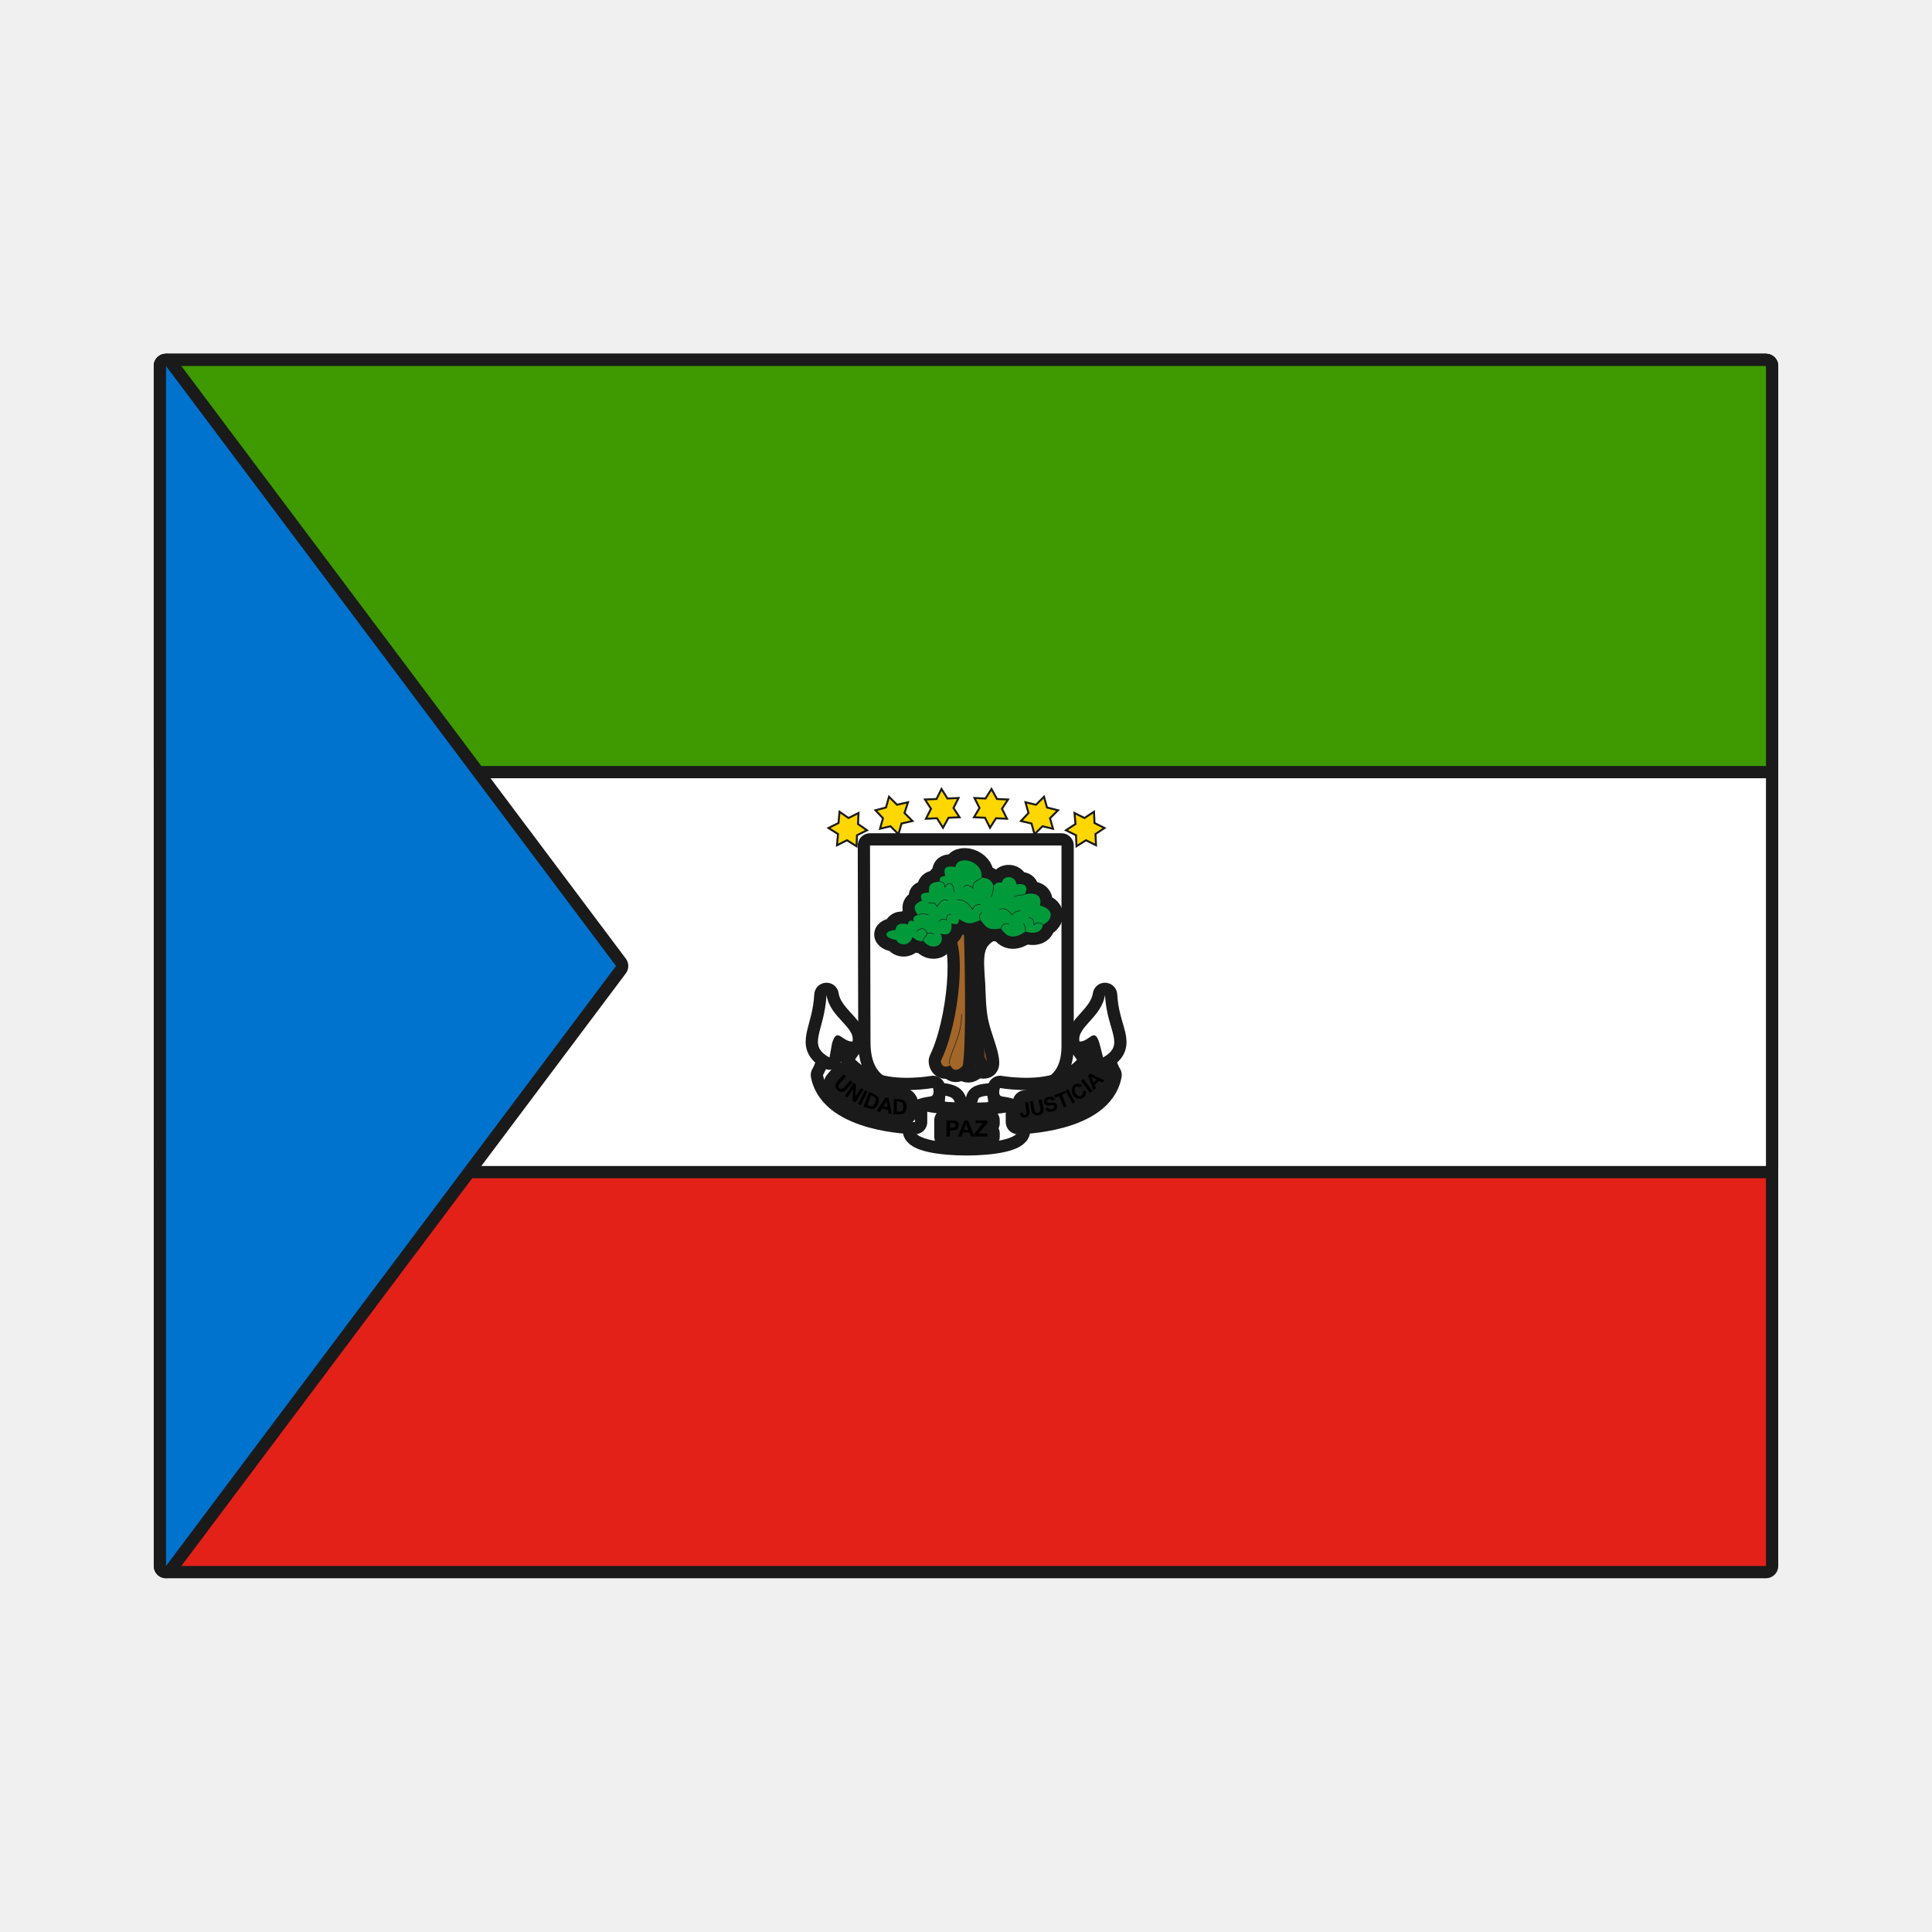
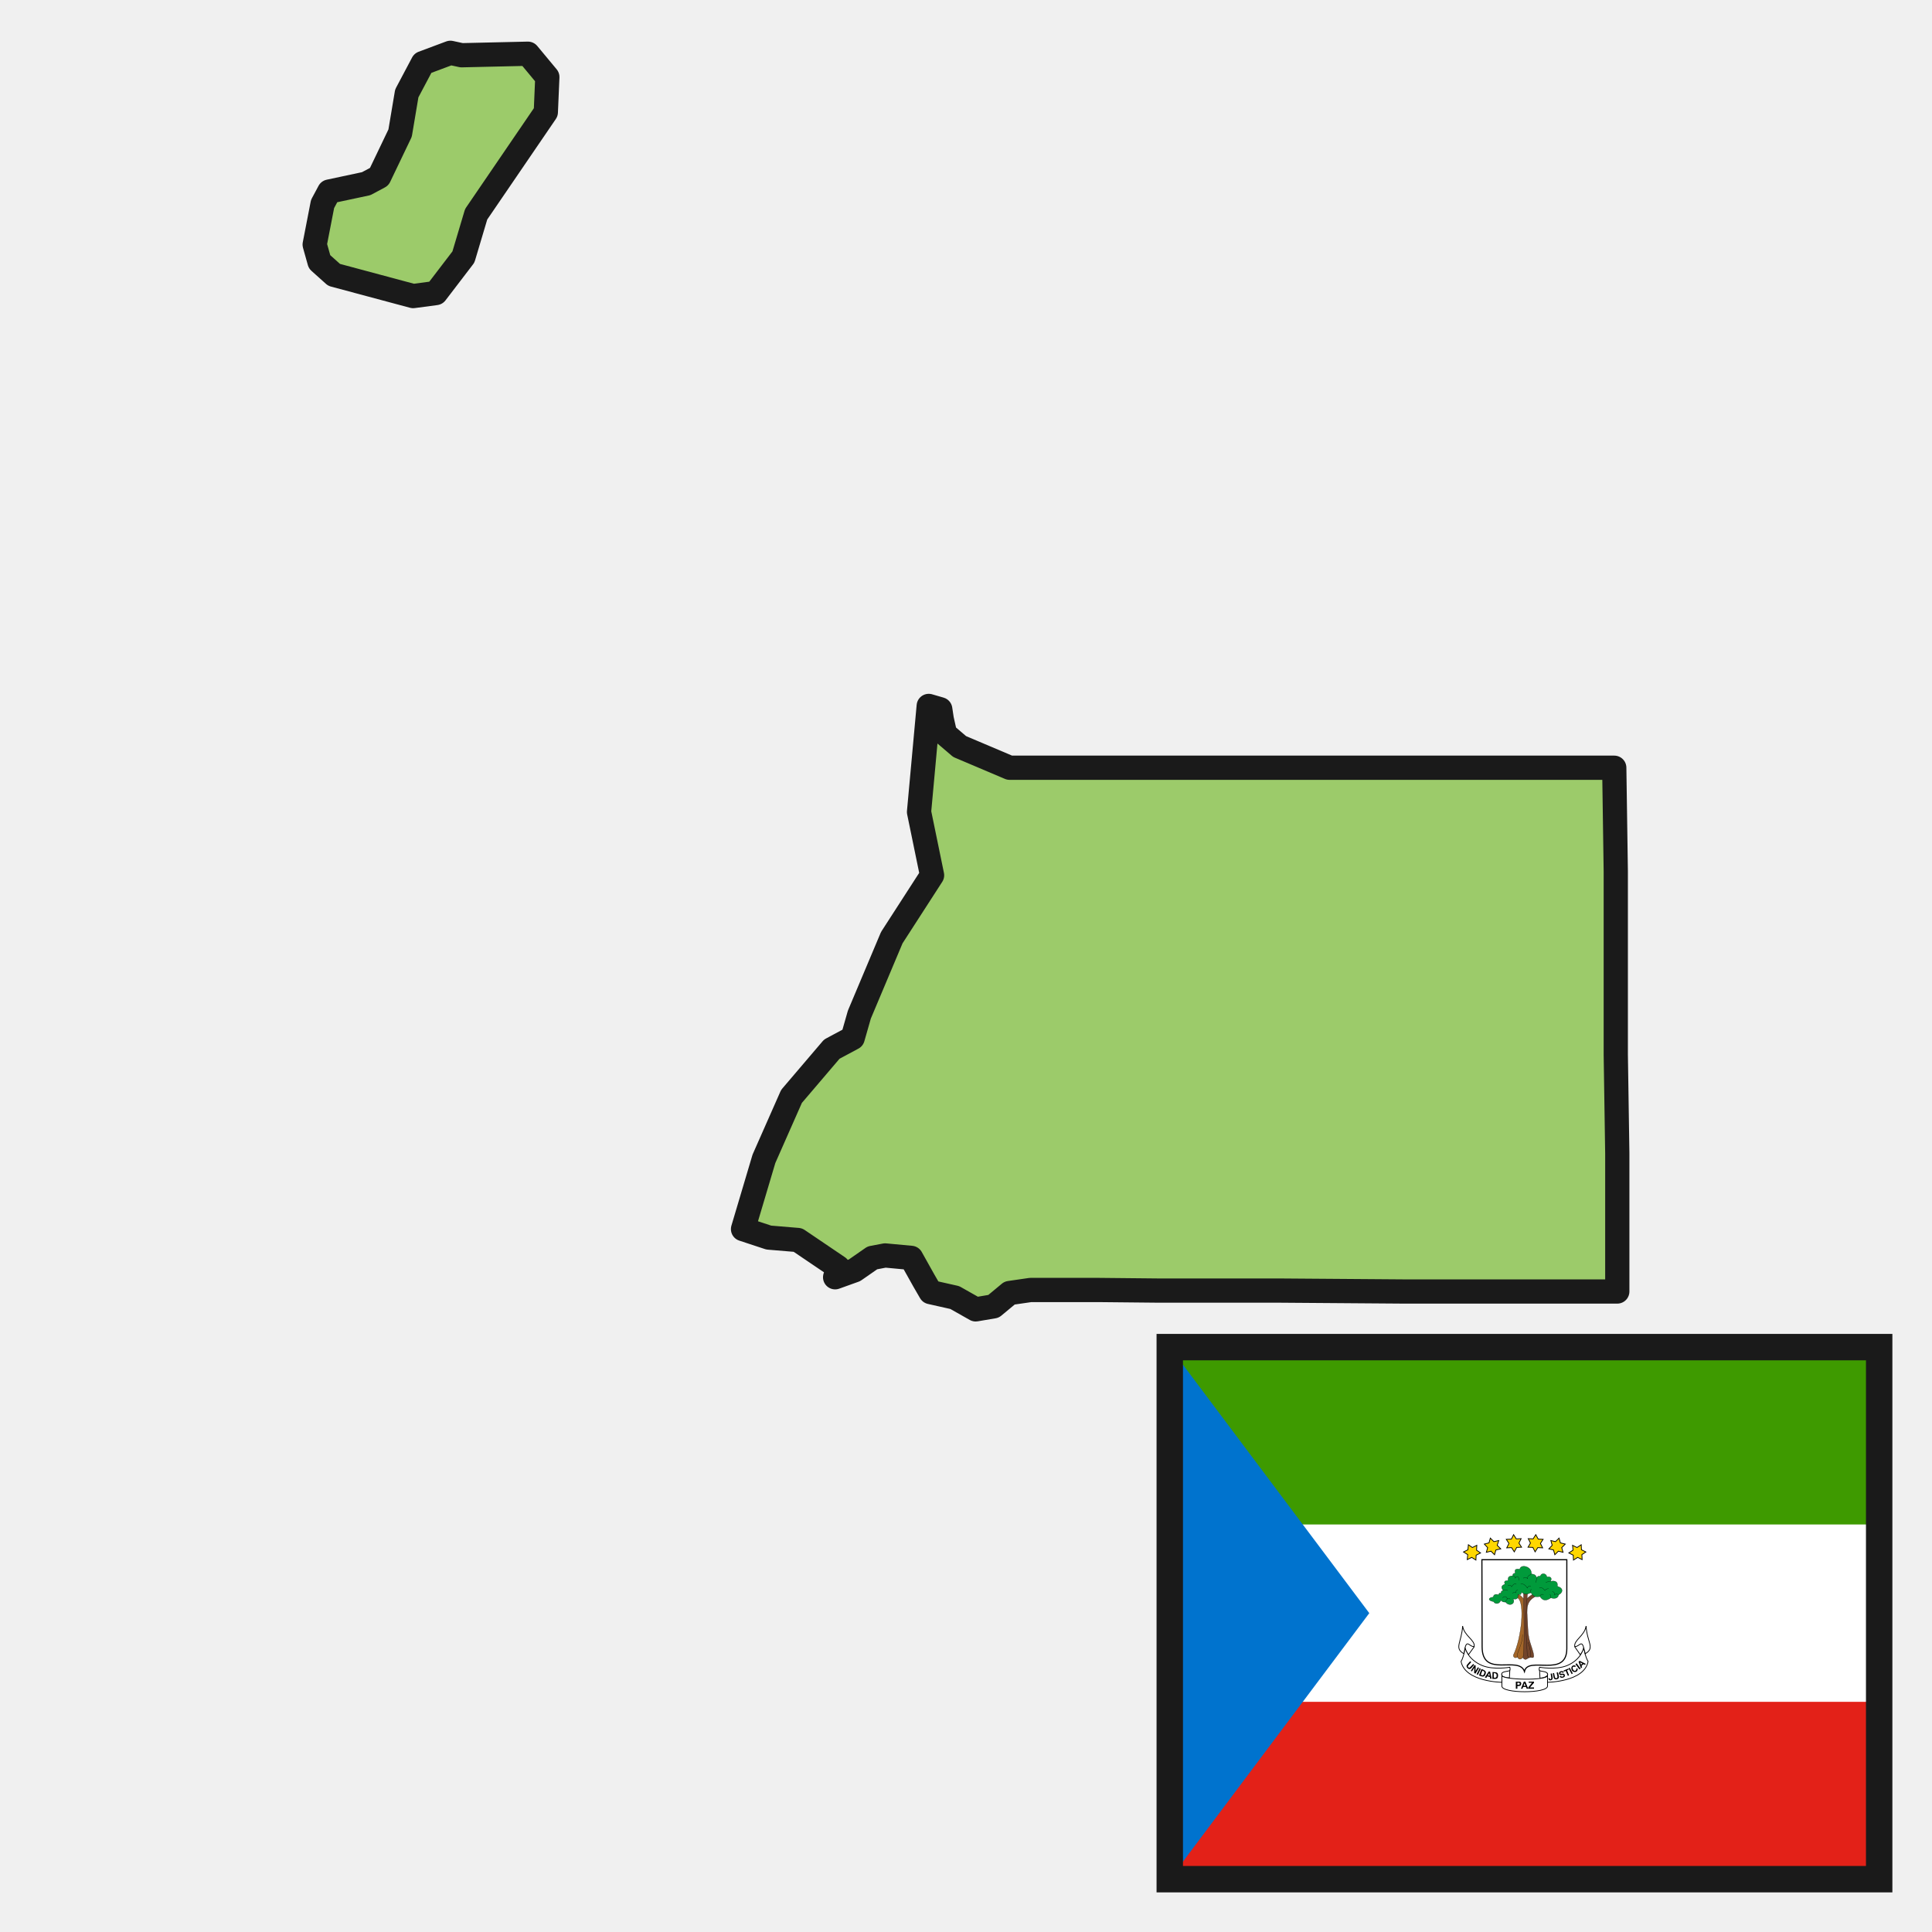
- <svg xmlns="http://www.w3.org/2000/svg" viewBox="0 0 512 512" data-copyright="© 2026 Sensory App House">
-   <g data-fit="1" transform="translate(44.00 97.00) scale(0.6625)">
-     <path fill="#e32118" d="M0 0h640v480H0z" stroke="#1a1a1a" stroke-width="9.81" stroke-linejoin="round" stroke-linecap="round" paint-order="stroke fill" />
-     <path fill="#fff" d="M0 0h640v320H0z" stroke="#1a1a1a" stroke-width="9.81" stroke-linejoin="round" stroke-linecap="round" paint-order="stroke fill" />
-     <path fill="#3e9a00" d="M0 0h640v160H0z" stroke="#1a1a1a" stroke-width="9.81" stroke-linejoin="round" stroke-linecap="round" paint-order="stroke fill" />
-     <path fill="#0073ce" d="M0 0v480l180-240z" stroke="#1a1a1a" stroke-width="9.81" stroke-linejoin="round" stroke-linecap="round" paint-order="stroke fill" />
-     <g stroke="#1a1a1a">
-       <path fill="#fff" d="M281.6 191.8h76.6V272c0 27-35.2 6.2-38.2 20.6-5.2-14.8-38.2 6.6-38.2-22.2z" stroke="#1a1a1a" stroke-width="9.81" stroke-linejoin="round" stroke-linecap="round" paint-order="stroke fill" />
-       <path fill="#73452b" stroke-width="9.81" d="M325.4 279.8s-1 1-2.8.2-2-51.4-2-51.4c4-4.4 7.2-5.8 7.2-5.8l2.4 2c-9 4.6-8.2 11.2-7.4 22.6.2 4.2.2 9.6 1.2 14.8 1.4 6.6 4.2 12.2 4.4 16.4.2 2.6-3 1.2-3 1.2z" stroke="#1a1a1a" stroke-linejoin="round" stroke-linecap="round" paint-order="stroke fill" />
-       <path fill="#73452b" stroke-width="9.81" d="M319.2 221.6h3.6c-3 29-.4 46.2-.4 54.6 0 2.8 1.6 3.8 1.4 3.8-3.6 4-5.4-.2-5.4-.2z" stroke="#1a1a1a" stroke-linejoin="round" stroke-linecap="round" paint-order="stroke fill" />
-       <path fill="#a36629" stroke-width="9.81" d="M313.6 279.8c-3.4 1.6-3.8-1.6-3.6-2 7.4-15 10.6-48 3.8-51.6l.4-3.2c2.6.8 5 4.2 5 4.2 1 37 0 52.2-.6 52.8-3.6 3.8-5-.6-5.2-1" stroke="#1a1a1a" stroke-linejoin="round" stroke-linecap="round" paint-order="stroke fill" />
-       <path fill="none" stroke-width="0.22" d="M313.4 279.2c-.6-3.2 5.2-11.4 4.8-20m5 7q2.8 7.4 2.2 13.6" />
-       <path fill="#009a3b" stroke-width="9.81" d="M331 208c1.2-1.4 1.2-1.4 3.4-1.4.4-3 5.4-3 5.8.8 4-.8 4.8 1.6 3.2 4 3.8-1 7.2 0 6.2 4.4 6.8 1.8 4.2 6.6 1.2 7.6-.4 3-3.2 4-7 2.8-4.8 3.4-7.6 2.2-9.8-1.2-5.4.8-5.8-.4-8.2-3.4-4.2 1.8-5 1.8-8.6-.4-.2 2.8-1.2 2-3 1.8q.4 5.6-4.4 4c2.4 5-3.8 7.2-6.8 3-2.8.2-3-.6-4.4-1.6-1.2 4-5.6 3.4-6.4 1.2-5.6-.8-5-3.8-.4-4 .4-3.2 3.2-2.6 5-2.2.2-2 1.4-1.6 2.4-1.2q-1-2 1.6-2.6c-2.6-3.4-1-4.6 1.6-5.8-1.4-3.2 1-3 2.8-3.2-.2-3.4.8-4 4.4-4.4-.4-1.2.2-2.2 2.2-2.2-1.2-3.4.4-4.2 4-3.6.6-5 11.2-2.6 10.4 4.2 3 .4 4 1 4.8 3.4z" stroke="#1a1a1a" stroke-linejoin="round" stroke-linecap="round" paint-order="stroke fill" />
-       <path fill="none" stroke-width="0.22" d="M309.6 206.2c.8.4 1.8 0 2 2.2 1.6-2.8 3.6-1.2 3.6 2m11-5.8c-.8 1.2-3.8 1.2-3.4 4.4-1-1.4-3-1.8-3.8-.4m12-.6c0 .8-.2 3.2-1 4.4m13.4-1c.2.2-2.8 0-4.2 1m11.6 11c-.8-.4-2.4-1.4-3.6.2 0-.8 0-3-2.2-3m-1.2 5.6c0-2-.4-2.6-.8-3.2m-5.8.4c-1.6-1.2-3.2.6-3.2 1.6m-8.4-3.4c0-.8-.6-2.4.8-3M302.8 230c.4-2 1.8-2 1.6-3-.2-1.6-2-3-4.2-.8m4.2.8q2-.5 2.8.4m-6.2-7.8c.8-.8 2.8-.6 4 0m0-4.8c1 0 2.8-.4 3.4 1.4 2.2-3.4 3.8-3 4.2-2.2m4-.4c1.6-.6 4.4 1 6 3.8.8-2.2 2-1.8 3.2-2m7.6 2c2.6-1.2 4.2 1.2 5 2.2 1.2-1.6 2.2-1.6 3.4-1.6m-32.6 4.2c.6-1 2-1.2 3-.6-.2-1.8 1-2.6 1.8-2.2" />
-       <path fill="gold" stroke-width="0.79" d="m317.4 180.5-4.4.2-2.2 4-2.4-3.8-4.4.2 2-4-2.4-3.7 4.6-.2 2-4 2.4 3.8 4.4-.2-2 4zm-18.8 1.5-4.4 1-1.2 4.3-3.2-3.2-4.2 1 1.2-4.2-3-3.2 4.2-1.1 1.2-4.3 3.2 3.2 4.4-1-1.4 4.3zm-18.2 3.7-4 2-.2 4.4-3.8-2.4-4 2 .4-4.5-3.8-2.4 4-2 .4-4.5 3.6 2.5 4-2-.2 4.4zm42.8-5.2 4.4.2 2 4 2.4-3.8 4.4.2-2-4 2.4-3.7-4.4-.2-2.2-4-2.4 3.8-4.4-.2 2 4zM342 182l4.2 1 1.2 4.3 3.2-3.2 4.2 1-1.2-4.2 3.2-3.2-4.4-1.1-1.2-4.3-3.2 3.2-4.2-1 1.2 4.3zm18 3.7 4 2 .2 4.4 3.8-2.4 4 2-.2-4.5 3.6-2.4-4-2-.2-4.5-3.8 2.5-4-2 .4 4.4z" />
-       <g fill="#fff" stroke-width="0.79">
-         <path d="m365.4 270.4 5 7.2 4.6-6.8-3.2-5.8zm-31.8 21 .4 7.2s2 0 3.8-.6c1.6-.6 3-1.8 3-1.8l-.2-3.8zm-26.8 0-.4 7s-1.8 0-3.6-.4c-1.6-.4-3-1.4-3-1.4l-2-4.8zm-32.2-21-5.2 7.2-5.6-9.2 4.2-4.4z" stroke="#1a1a1a" stroke-width="9.81" stroke-linejoin="round" stroke-linecap="round" paint-order="stroke fill" />
-         <path d="M299.6 305.8c0 6.8 41.2 6.8 41.2 0v-9.6c0 5-41.2 4-41.2 0z" stroke="#1a1a1a" stroke-width="9.81" stroke-linejoin="round" stroke-linecap="round" paint-order="stroke fill" />
-         <path d="M262.8 283.6c3.6 18.4 36.8 18.8 36.8 18.8v-6.2c-.8-2.4.6-3.2 6-4 2.2-.2 1.2-3.4 1.2-3.4s-14.4 2.6-24.6-1.4c-13.8-5.6-15.8-16.4-15.8-16.4s-1 8.4-3.6 12.6zm114.6 0c-3.4 18.4-36.6 18.8-36.6 18.8v-6.2c.6-2.4-.8-3.2-6.2-4-2.2-.2-1-3.4-1-3.4s14.4 2.6 24.6-1.4c13.6-5.6 15.2-16.4 15.2-16.4s1.4 8.4 4 12.6z" stroke="#1a1a1a" stroke-width="9.81" stroke-linejoin="round" stroke-linecap="round" paint-order="stroke fill" />
-         <path d="M265.4 276.6c-9.2-5-2-10.2-1.2-25 1.4 9 11.6 12.8 10.4 18.6-4.2.2-6.2-6.2-8.2.8zm109.4 0c9.2-5.2 1.6-10.2.8-25-1.4 9-11.4 12.8-10.2 18.6 4 .2 6-6.2 8 .8l1.4 5.4z" stroke="#1a1a1a" stroke-width="9.81" stroke-linejoin="round" stroke-linecap="round" paint-order="stroke fill" />
+ <svg xmlns="http://www.w3.org/2000/svg" viewBox="0 0 512 512">
+   <g transform="translate(50.48 -25.02) scale(0.8028)">
+     <path d="M 470.0 284.6 L 470.5 318.8 L 470.5 347.9 L 470.5 379.3 L 471.0 411.9 L 471.0 439.7 L 471.0 457.5 L 440.6 457.5 L 400.6 457.5 L 360.1 457.2 L 320.0 457.2 L 299.8 457.0 L 277.3 457.0 L 270.4 458.0 L 265.1 462.4 L 259.2 463.4 L 252.3 459.5 L 244.3 457.7 L 242.1 453.9 L 237.9 446.4 L 229.3 445.6 L 225.1 446.4 L 219.2 450.5 L 212.8 452.8 L 213.8 449.5 L 200.5 440.5 L 190.9 439.7 L 182.4 436.9 L 189.3 413.7 L 198.4 393.1 L 211.7 377.5 L 218.6 373.8 L 220.8 366.1 L 231.5 340.7 L 244.8 320.1 L 240.5 299.2 L 243.7 264.2 L 247.5 265.3 L 248.0 268.6 L 249.1 273.5 L 253.9 277.6 L 270.4 284.6 L 319.0 284.6 L 347.8 284.6 L 390.5 284.6 L 435.8 284.6 L 470.0 284.6 Z M 85.8 48.6 L 89.5 49.4 L 111.4 48.9 L 117.8 56.6 L 117.3 68.2 L 94.3 101.9 L 90.1 116.0 L 81.0 127.9 L 73.5 128.9 L 47.4 121.9 L 42.6 117.6 L 41.0 111.9 L 43.6 98.5 L 45.8 94.4 L 58.0 91.8 L 62.3 89.5 L 69.2 75.1 L 71.4 62.0 L 76.7 52.0 L 85.8 48.6 Z" fill="#9ccb6a" stroke="#1a1a1a" stroke-width="8" stroke-linejoin="round" fill-rule="evenodd" />
+   </g>
+   <rect x="310" y="357" width="188" height="141" fill="#ffffff" />
+   <g transform="translate(310 357) scale(0.29375)">
+     <path fill="#e32118" d="M0 0h640v480H0z" />
+     <path fill="#fff" d="M0 0h640v320H0z" />
+     <path fill="#3e9a00" d="M0 0h640v160H0z" />
+     <path fill="#0073ce" d="M0 0v480l180-240z" />
+     <g stroke="#000">
+       <path fill="#fff" d="M281.6 191.8h76.6V272c0 27-35.2 6.2-38.2 20.6-5.2-14.8-38.2 6.6-38.2-22.2z" />
+       <path fill="#73452b" stroke-width=".2" d="M325.4 279.8s-1 1-2.8.2-2-51.4-2-51.4c4-4.4 7.2-5.8 7.2-5.8l2.4 2c-9 4.6-8.2 11.2-7.4 22.6.2 4.2.2 9.6 1.2 14.8 1.4 6.6 4.2 12.2 4.4 16.4.2 2.6-3 1.2-3 1.2z" />
+       <path fill="#73452b" stroke-width=".2" d="M319.2 221.6h3.6c-3 29-.4 46.2-.4 54.6 0 2.8 1.6 3.8 1.4 3.8-3.6 4-5.4-.2-5.4-.2z" />
+       <path fill="#a36629" stroke-width=".2" d="M313.6 279.8c-3.4 1.6-3.8-1.6-3.6-2 7.4-15 10.6-48 3.8-51.6l.4-3.2c2.6.8 5 4.2 5 4.2 1 37 0 52.2-.6 52.8-3.6 3.8-5-.6-5.2-1" />
+       <path fill="none" stroke-width=".2" d="M313.4 279.2c-.6-3.2 5.2-11.4 4.8-20m5 7q2.8 7.4 2.2 13.6" />
+       <path fill="#009a3b" stroke-width=".2" d="M331 208c1.2-1.4 1.2-1.4 3.4-1.4.4-3 5.4-3 5.8.8 4-.8 4.8 1.6 3.2 4 3.8-1 7.2 0 6.2 4.4 6.8 1.8 4.2 6.6 1.2 7.6-.4 3-3.2 4-7 2.8-4.8 3.4-7.6 2.2-9.8-1.2-5.4.8-5.8-.4-8.2-3.4-4.2 1.8-5 1.8-8.6-.4-.2 2.8-1.2 2-3 1.8q.4 5.6-4.4 4c2.4 5-3.8 7.2-6.8 3-2.8.2-3-.6-4.4-1.6-1.2 4-5.6 3.4-6.4 1.2-5.6-.8-5-3.8-.4-4 .4-3.2 3.2-2.6 5-2.2.2-2 1.4-1.6 2.4-1.2q-1-2 1.6-2.6c-2.6-3.4-1-4.6 1.6-5.8-1.4-3.2 1-3 2.8-3.2-.2-3.4.8-4 4.4-4.4-.4-1.2.2-2.2 2.2-2.2-1.2-3.4.4-4.2 4-3.6.6-5 11.2-2.6 10.4 4.2 3 .4 4 1 4.8 3.4z" />
+       <path fill="none" stroke-width=".2" d="M309.6 206.2c.8.4 1.8 0 2 2.2 1.6-2.8 3.6-1.2 3.6 2m11-5.8c-.8 1.2-3.8 1.2-3.4 4.4-1-1.4-3-1.8-3.8-.4m12-.6c0 .8-.2 3.2-1 4.4m13.4-1c.2.2-2.8 0-4.2 1m11.6 11c-.8-.4-2.4-1.4-3.6.2 0-.8 0-3-2.2-3m-1.2 5.6c0-2-.4-2.6-.8-3.2m-5.8.4c-1.6-1.2-3.2.6-3.2 1.6m-8.4-3.4c0-.8-.6-2.4.8-3M302.8 230c.4-2 1.8-2 1.6-3-.2-1.6-2-3-4.2-.8m4.2.8q2-.5 2.8.4m-6.2-7.8c.8-.8 2.8-.6 4 0m0-4.8c1 0 2.8-.4 3.4 1.4 2.2-3.4 3.8-3 4.2-2.2m4-.4c1.6-.6 4.4 1 6 3.8.8-2.2 2-1.8 3.2-2m7.6 2c2.6-1.2 4.2 1.2 5 2.2 1.2-1.6 2.2-1.6 3.4-1.6m-32.6 4.2c.6-1 2-1.2 3-.6-.2-1.8 1-2.6 1.8-2.2" />
+       <path fill="gold" stroke-width=".7" d="m317.4 180.5-4.4.2-2.2 4-2.4-3.8-4.4.2 2-4-2.4-3.7 4.6-.2 2-4 2.4 3.8 4.4-.2-2 4zm-18.8 1.5-4.4 1-1.2 4.3-3.2-3.2-4.2 1 1.2-4.2-3-3.2 4.2-1.1 1.2-4.3 3.2 3.2 4.4-1-1.4 4.3zm-18.2 3.7-4 2-.2 4.4-3.8-2.4-4 2 .4-4.5-3.8-2.4 4-2 .4-4.5 3.6 2.5 4-2-.2 4.4zm42.8-5.2 4.4.2 2 4 2.4-3.8 4.4.2-2-4 2.4-3.7-4.4-.2-2.2-4-2.4 3.8-4.4-.2 2 4zM342 182l4.2 1 1.2 4.3 3.2-3.2 4.2 1-1.2-4.2 3.2-3.2-4.4-1.1-1.2-4.3-3.2 3.2-4.2-1 1.2 4.3zm18 3.7 4 2 .2 4.4 3.8-2.4 4 2-.2-4.5 3.6-2.4-4-2-.2-4.5-3.8 2.5-4-2 .4 4.4z" />
+       <g fill="#fff" stroke-width=".7">
+         <path d="m365.4 270.4 5 7.2 4.6-6.8-3.2-5.8zm-31.8 21 .4 7.2s2 0 3.8-.6c1.6-.6 3-1.8 3-1.8l-.2-3.8zm-26.8 0-.4 7s-1.8 0-3.6-.4c-1.6-.4-3-1.4-3-1.4l-2-4.8zm-32.2-21-5.2 7.2-5.6-9.2 4.2-4.4z" />
+         <path d="M299.6 305.8c0 6.8 41.2 6.8 41.2 0v-9.6c0 5-41.2 4-41.2 0z" />
+         <path d="M262.8 283.6c3.6 18.4 36.8 18.8 36.8 18.8v-6.2c-.8-2.4.6-3.2 6-4 2.2-.2 1.2-3.4 1.2-3.4s-14.4 2.6-24.6-1.4c-13.8-5.6-15.8-16.4-15.8-16.4s-1 8.4-3.6 12.6zm114.6 0c-3.4 18.4-36.6 18.8-36.6 18.8v-6.2c.6-2.4-.8-3.2-6.2-4-2.2-.2-1-3.4-1-3.4s14.4 2.6 24.6-1.4c13.6-5.6 15.2-16.4 15.2-16.4s1.4 8.4 4 12.6z" />
+         <path d="M265.4 276.6c-9.2-5-2-10.2-1.2-25 1.4 9 11.6 12.8 10.4 18.6-4.2.2-6.2-6.2-8.2.8zm109.4 0c9.2-5.2 1.6-10.2.8-25-1.4 9-11.4 12.8-10.2 18.6 4 .2 6-6.2 8 .8l1.4 5.4z" />
      </g>
-       <path stroke="#1a1a1a" d="m271 283.4 1 .8-2.2 2.4q-1.4 1.4-.5 2.2 1 1 2-.4l2.5-2.6.8.8-2.4 2.8c-1.3 1.5-2.5 1.2-3.6.2-.8-.8-1.4-2 0-3.5zm4 3.4 1 .6-.2 4.8 2.2-3.4 1 .6-3.2 5.2-1.2-.6.2-4.8-2.2 3.4-1-.6zm1.8 8.4 2.8-5.6 1 .6-2.6 5.4zm4.4-4.8-2.2 5.8 2.2.8q2.8.9 3.6-1.9 1.2-2.6-1.6-3.9zm.8 1.4c2 .7 2.2 1.5 1.6 3-.6 1.3-1 1.8-3 .8zm5.8.8-3.6 5.4 1.4.4.8-1.4 2.4.6.2 1.4 1.4.2-1.4-6.4zm.4 1.4.4 2.4-1.6-.2zm3-.9-.2 6.2h2.3c2.2.1 2.8-1 2.9-3 0-1.8-.7-3-2.9-3zm1.2 1c2.2.1 2.5.8 2.5 2.3-.1 1.5-.4 2.1-2.6 1.8v-4zm19.8 7.7v6.4h1.4v-2.4s1.2 0 2.2-.2q1.2-.2 1.3-2 0-1.8-1.9-1.8zm1.4 1h1.4c1.1 0 1 1.8 0 1.8h-1.4zm5.8-1-2.6 6.4h1.4l.6-1.6h2.6l.6 1.6h1.4l-2.6-6.4zm.6 1.4 1 2.4h-1.8zm3.4 3.8 3.4-4.2h-3v-1h4.8v1L325 307h3.6v1.2h-5.2zm20.2-12.4 1.2-.2.6 3.6q.2 2-1.3 2.5c-1 .4-2.4 0-2.5-1.7l1-.2q.4 1.3 1 1 .8-.4.6-1.4zm2-.4 1.1-.2.6 3q.2 1.9 1.5 1.7t.9-2l-.7-3.1 1.2-.2.8 3.3c.4 2-.6 2.7-2 3-1.1.2-2.4 0-2.8-2zm6.2 2.8 1-.4c.5.9 1.2.8 1.8.6q1.2-.8.5-1.4c-.6-.3-2 .2-2.7 0q-1.4-.6-1.2-1.7.2-1.4 1.7-1.7 1.6-.6 2.7 1l-1.2.4q-.7-.9-1.4-.4c-.4.2-1 .5-.6 1 .2.5 1.7.2 2.5.2s1.4.6 1.5 1.3q.4 1.6-1.5 2.2c-1.5.6-2.9 0-3.1-1.1m5.4-5-1.6.8-.4-1 4.4-1.8.4.8-1.6.8 1.8 4.4-1 .6zm2.6-2.2 1-.6 2.8 5.2-1 .6zm6.8.4 1.2-.4a2.4 2.4 0 0 1-2.4 3.3c-3 0-3.4-3.4-2.9-4.5.8-1.9 3-1.8 4-.8l-1 .8c-.6-.8-2-.3-2 .4a3 3 0 0 0 1.4 3c1 .4 2.4-.8 1.7-1.8m-.6-4.2 1-.8 3.6 4.8-1 .8zm3.8-3-1 .8 2.2 6 1-1-.6-1.2 1.8-1.6 1.2.6 1-.8zm.4 1.4 2 1-1.2 1.2z" stroke-width="9.81" stroke-linejoin="round" stroke-linecap="round" paint-order="stroke fill" />
+       <path stroke="none" d="m271 283.4 1 .8-2.2 2.4q-1.4 1.4-.5 2.2 1 1 2-.4l2.5-2.6.8.8-2.4 2.8c-1.3 1.5-2.5 1.2-3.6.2-.8-.8-1.4-2 0-3.5zm4 3.4 1 .6-.2 4.8 2.2-3.4 1 .6-3.2 5.2-1.2-.6.2-4.8-2.2 3.4-1-.6zm1.8 8.4 2.8-5.6 1 .6-2.6 5.4zm4.4-4.8-2.2 5.8 2.2.8q2.8.9 3.6-1.9 1.2-2.6-1.6-3.9zm.8 1.4c2 .7 2.2 1.5 1.6 3-.6 1.3-1 1.8-3 .8zm5.8.8-3.6 5.4 1.4.4.8-1.4 2.4.6.2 1.4 1.4.2-1.4-6.4zm.4 1.4.4 2.4-1.6-.2zm3-.9-.2 6.2h2.3c2.2.1 2.8-1 2.9-3 0-1.8-.7-3-2.9-3zm1.2 1c2.2.1 2.5.8 2.5 2.3-.1 1.5-.4 2.1-2.6 1.8v-4zm19.8 7.7v6.4h1.4v-2.4s1.2 0 2.2-.2q1.2-.2 1.3-2 0-1.8-1.9-1.8zm1.4 1h1.4c1.1 0 1 1.8 0 1.8h-1.4zm5.8-1-2.6 6.4h1.4l.6-1.6h2.6l.6 1.6h1.4l-2.6-6.4zm.6 1.4 1 2.4h-1.8zm3.4 3.8 3.4-4.2h-3v-1h4.8v1L325 307h3.6v1.2h-5.2zm20.2-12.4 1.2-.2.6 3.6q.2 2-1.3 2.5c-1 .4-2.4 0-2.5-1.7l1-.2q.4 1.3 1 1 .8-.4.6-1.4zm2-.4 1.1-.2.6 3q.2 1.9 1.5 1.7t.9-2l-.7-3.1 1.2-.2.8 3.3c.4 2-.6 2.7-2 3-1.1.2-2.4 0-2.8-2zm6.2 2.8 1-.4c.5.9 1.2.8 1.8.6q1.2-.8.5-1.4c-.6-.3-2 .2-2.7 0q-1.4-.6-1.2-1.7.2-1.4 1.7-1.7 1.6-.6 2.7 1l-1.2.4q-.7-.9-1.4-.4c-.4.2-1 .5-.6 1 .2.5 1.7.2 2.5.2s1.4.6 1.5 1.3q.4 1.6-1.5 2.2c-1.5.6-2.9 0-3.1-1.1m5.4-5-1.6.8-.4-1 4.4-1.8.4.8-1.6.8 1.8 4.4-1 .6zm2.6-2.2 1-.6 2.8 5.2-1 .6zm6.8.4 1.2-.4a2.4 2.4 0 0 1-2.4 3.3c-3 0-3.4-3.4-2.9-4.5.8-1.9 3-1.8 4-.8l-1 .8c-.6-.8-2-.3-2 .4a3 3 0 0 0 1.4 3c1 .4 2.4-.8 1.7-1.8m-.6-4.2 1-.8 3.6 4.8-1 .8zm3.8-3-1 .8 2.2 6 1-1-.6-1.2 1.8-1.6 1.2.6 1-.8zm.4 1.4 2 1-1.2 1.2z" />
    </g>
+     <rect x="1" y="1" width="638" height="478" fill="none" stroke="#000000" stroke-width="2" />
  </g>
+   <rect x="310" y="357" width="188" height="141" fill="none" stroke="#1a1a1a" stroke-width="7" />
</svg>
